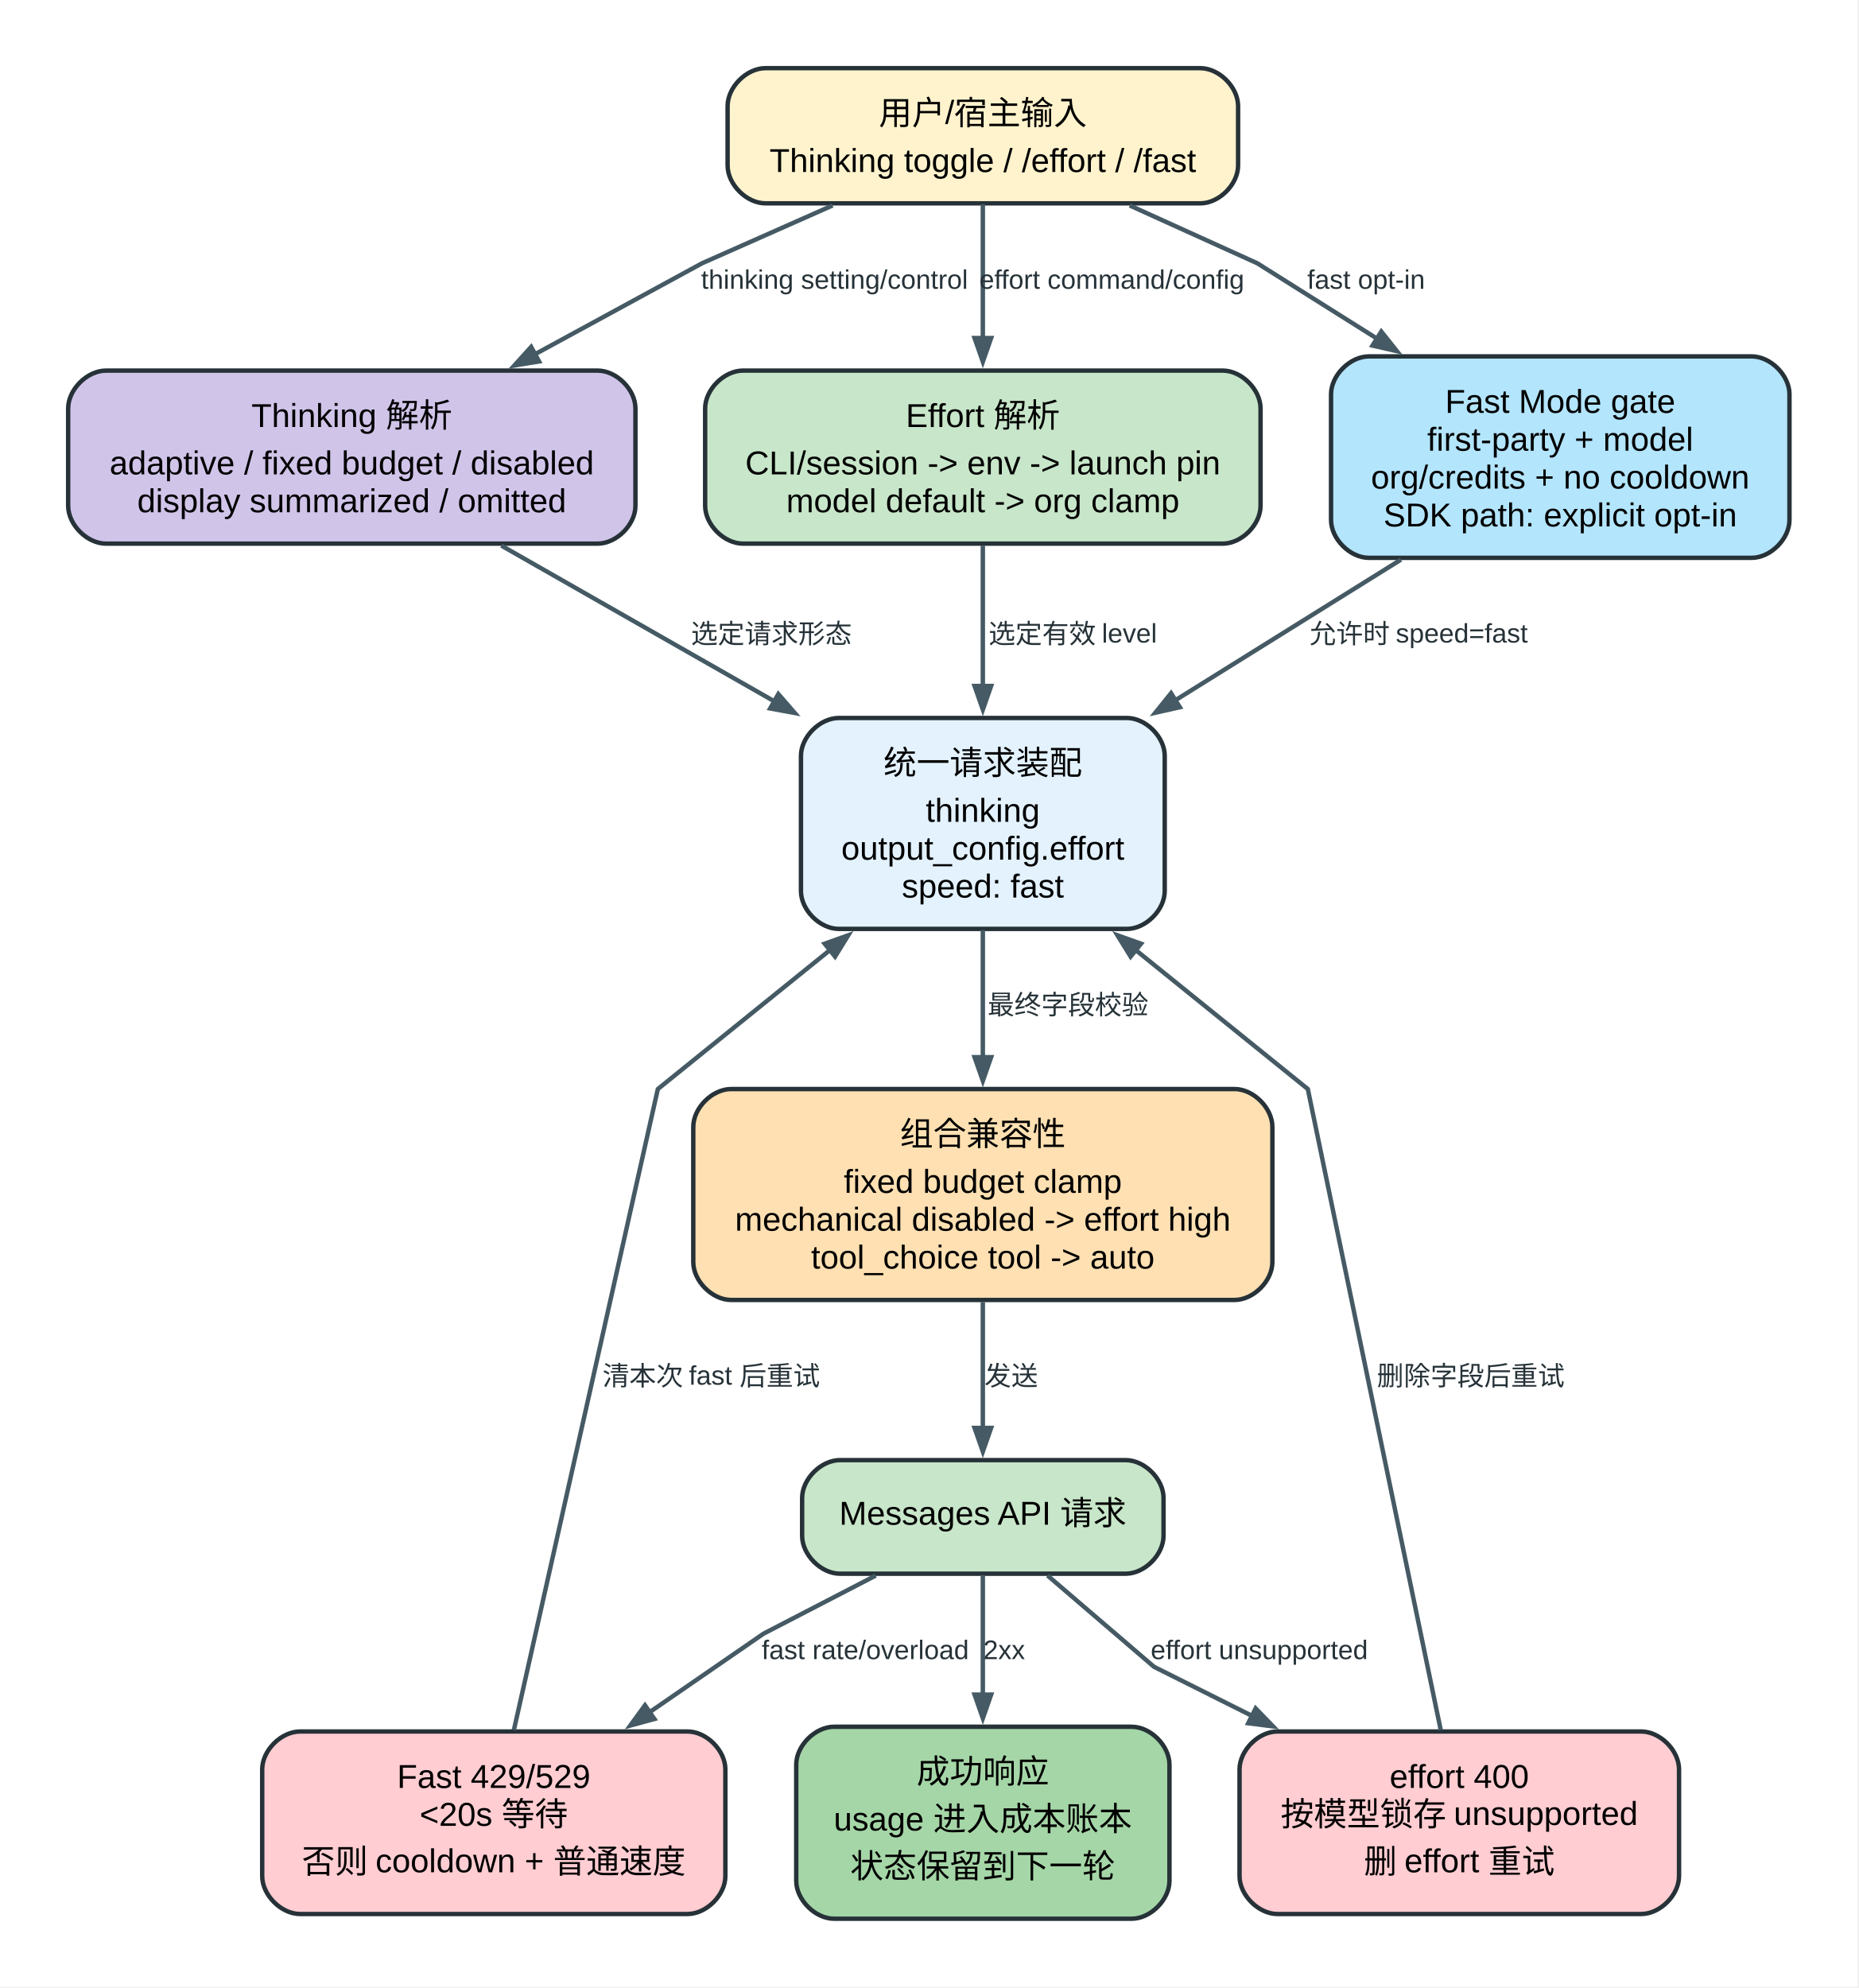
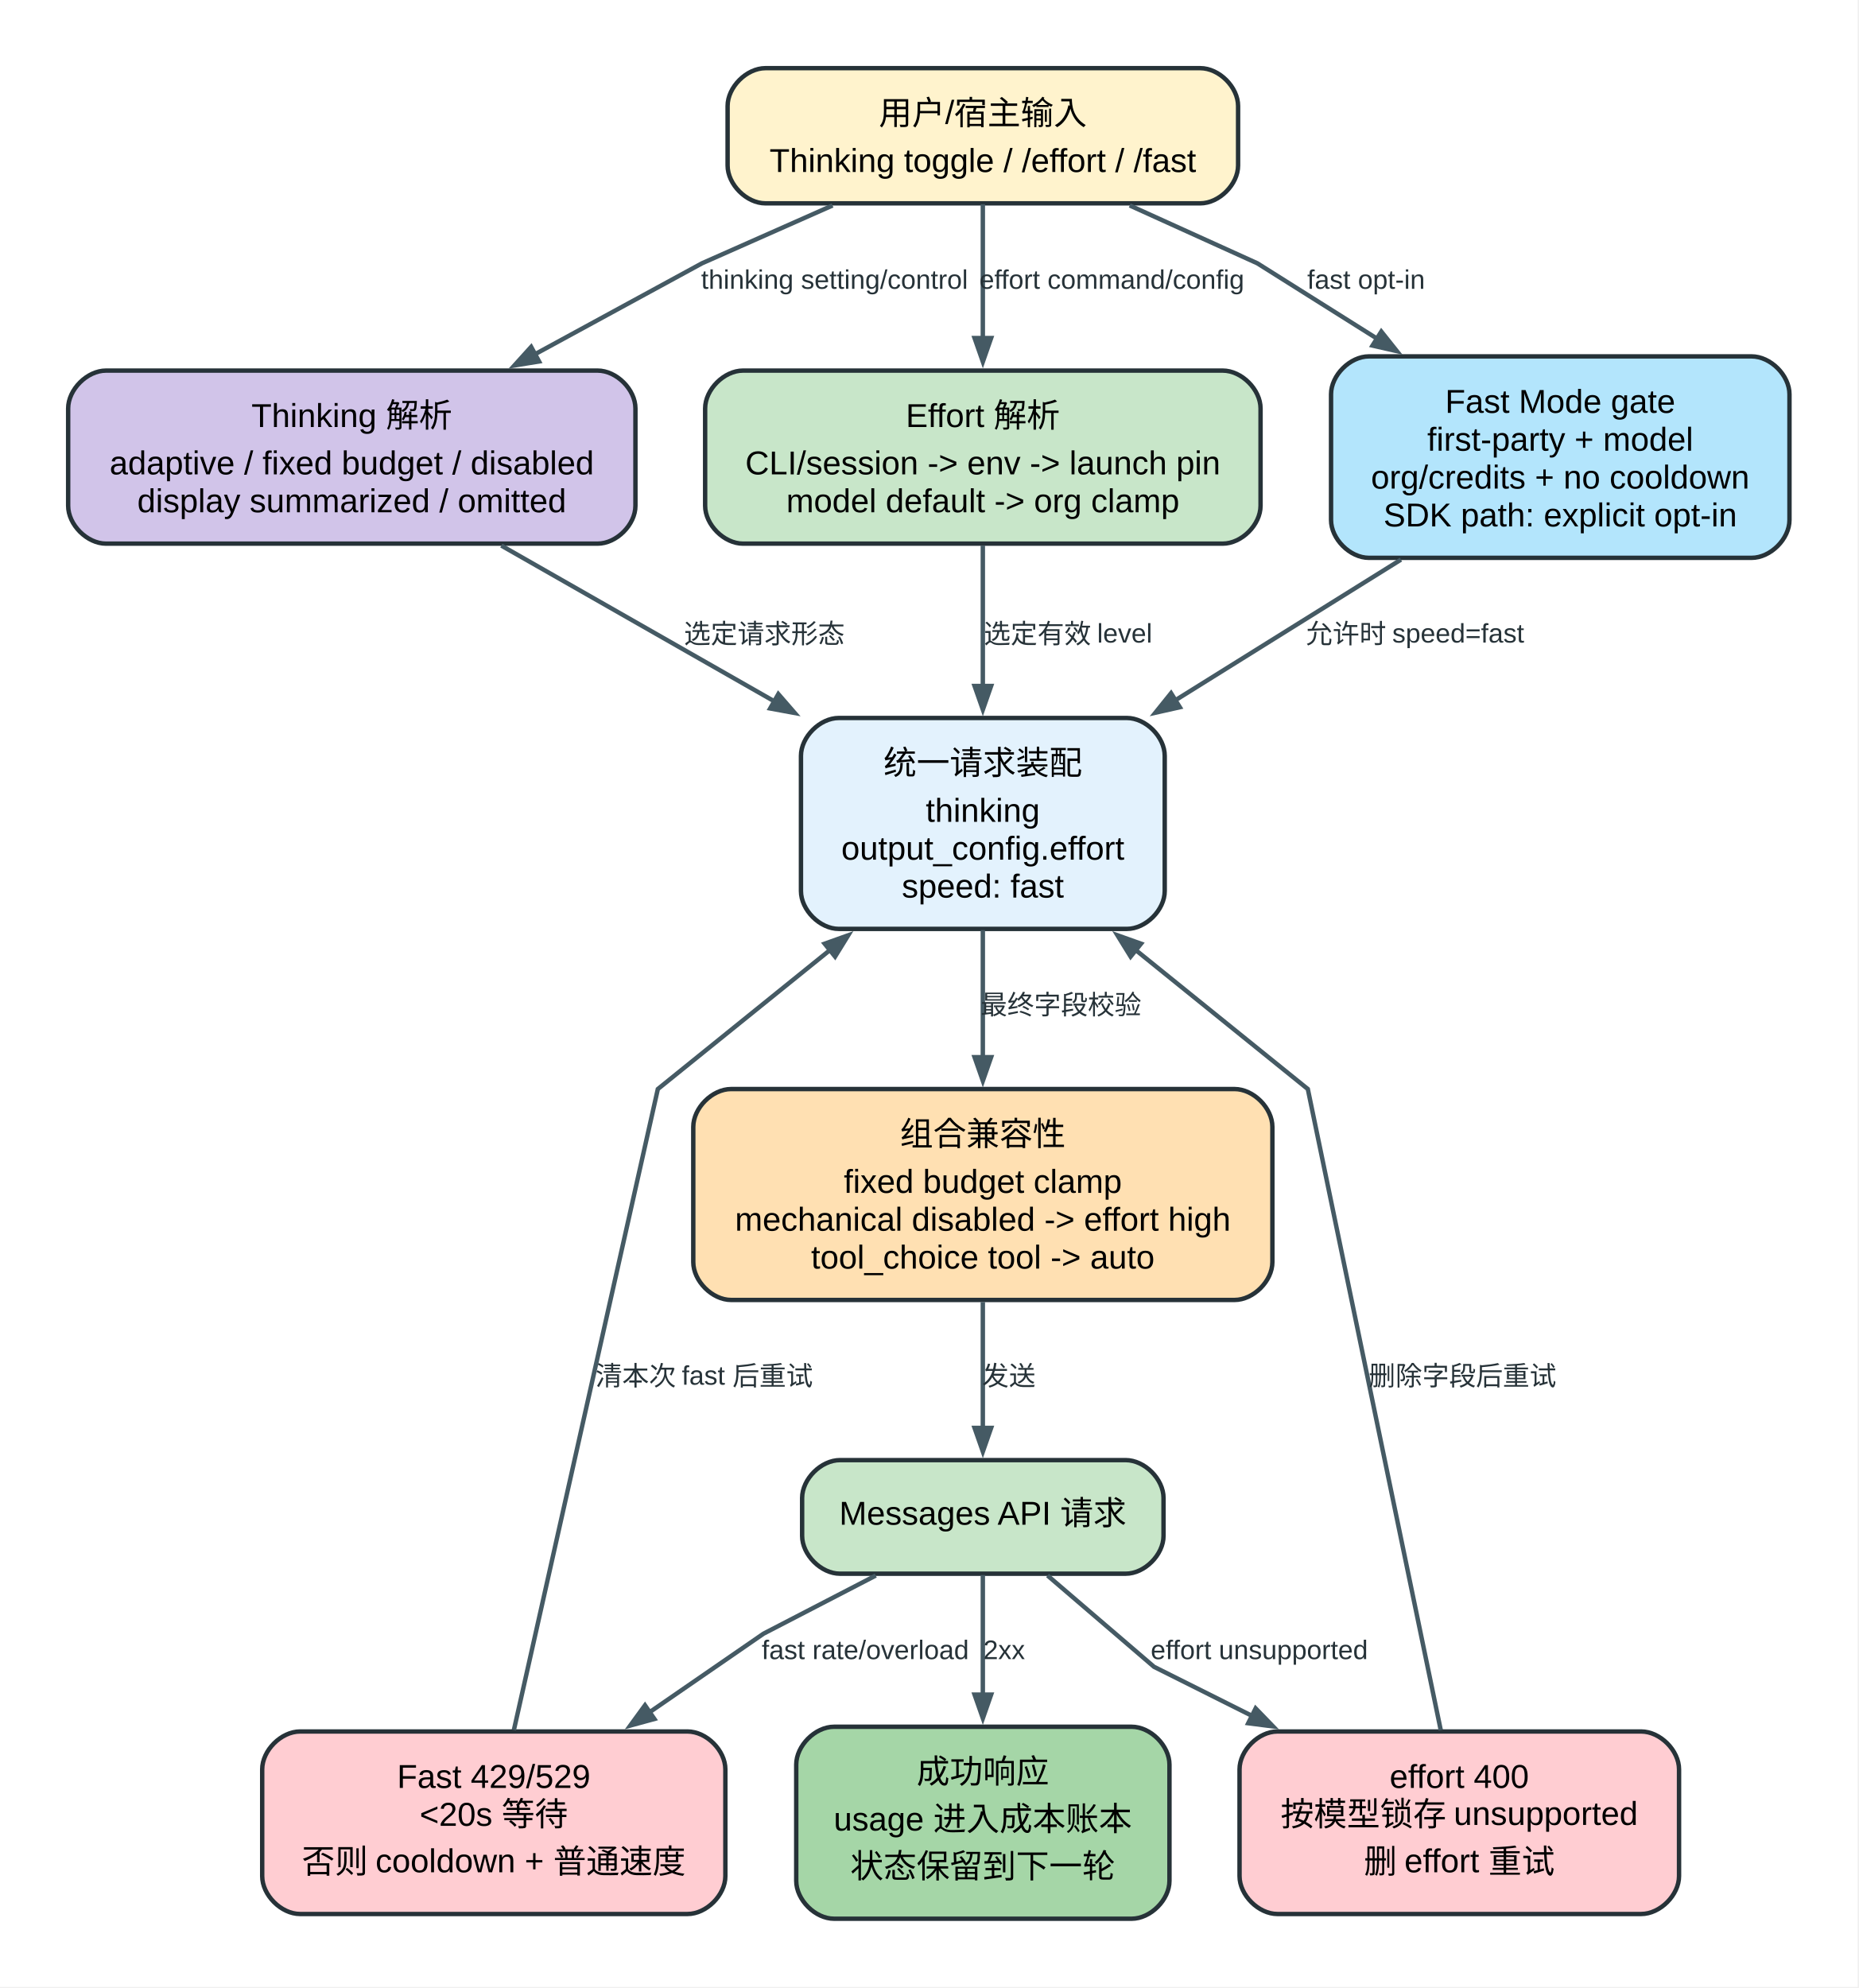
<svg xmlns="http://www.w3.org/2000/svg" width="589pt" height="630pt" viewBox="0.00 0.00 589.00 630.00">
  <g id="graph0" class="graph" transform="scale(1 1) rotate(0) translate(21.6 608.05)">
    <polygon fill="#ffffff" stroke="none" points="-21.6,21.6 -21.6,-608.05 567.14,-608.05 567.14,21.6 -21.6,21.6" />
    <g id="node1" class="node">
      <path fill="#fff3cd" stroke="#263238" stroke-width="1.4" d="M358.79,-586.45C358.79,-586.45 221,-586.45 221,-586.45 215,-586.45 209,-580.45 209,-574.45 209,-574.45 209,-555.61 209,-555.61 209,-549.61 215,-543.61 221,-543.61 221,-543.61 358.79,-543.61 358.79,-543.61 364.79,-543.61 370.79,-549.61 370.79,-555.61 370.79,-555.61 370.79,-574.45 370.79,-574.45 370.79,-580.45 364.79,-586.45 358.79,-586.45" />
      <text xml:space="preserve" text-anchor="middle" x="289.89" y="-568.55" font-family="Arial, PingFang SC, Microsoft YaHei" font-size="10.50">用户/宿主输入</text>
      <text xml:space="preserve" text-anchor="middle" x="289.89" y="-553.55" font-family="Arial, PingFang SC, Microsoft YaHei" font-size="10.50">Thinking toggle / /effort / /fast</text>
    </g>
    <g id="node2" class="node">
      <path fill="#d1c4e9" stroke="#263238" stroke-width="1.4" d="M167.79,-490.61C167.79,-490.61 12,-490.61 12,-490.61 6,-490.61 0,-484.61 0,-478.61 0,-478.61 0,-447.77 0,-447.77 0,-441.77 6,-435.77 12,-435.77 12,-435.77 167.79,-435.77 167.79,-435.77 173.79,-435.77 179.79,-441.77 179.79,-447.77 179.79,-447.77 179.79,-478.61 179.79,-478.61 179.79,-484.61 173.79,-490.61 167.79,-490.61" />
      <text xml:space="preserve" text-anchor="middle" x="89.89" y="-472.72" font-family="Arial, PingFang SC, Microsoft YaHei" font-size="10.50">Thinking 解析</text>
      <text xml:space="preserve" text-anchor="middle" x="89.89" y="-457.72" font-family="Arial, PingFang SC, Microsoft YaHei" font-size="10.50">adaptive / fixed budget / disabled</text>
      <text xml:space="preserve" text-anchor="middle" x="89.89" y="-445.72" font-family="Arial, PingFang SC, Microsoft YaHei" font-size="10.50">display summarized / omitted</text>
    </g>
    <g id="edge1" class="edge">
      <path fill="none" stroke="#455a64" stroke-width="1.4" d="M242.27,-542.94C221.11,-533.56 200.89,-524.61 200.89,-524.61 200.89,-524.61 174.79,-510.4 147.89,-495.76" />
      <polygon fill="#455a64" stroke="#455a64" stroke-width="1.4" points="149.25,-493.51 141.41,-492.23 146.74,-498.12 149.25,-493.51" />
      <text xml:space="preserve" text-anchor="middle" x="242.89" y="-516.53" font-family="Arial, PingFang SC, Microsoft YaHei" font-size="8.50" fill="#263238">thinking setting/control</text>
    </g>
    <g id="node3" class="node">
      <path fill="#c8e6c9" stroke="#263238" stroke-width="1.4" d="M365.91,-490.61C365.91,-490.61 213.88,-490.61 213.88,-490.61 207.88,-490.61 201.88,-484.61 201.88,-478.61 201.88,-478.61 201.88,-447.77 201.88,-447.77 201.88,-441.77 207.88,-435.77 213.88,-435.77 213.88,-435.77 365.91,-435.77 365.91,-435.77 371.91,-435.77 377.91,-441.77 377.91,-447.77 377.91,-447.77 377.91,-478.61 377.91,-478.61 377.91,-484.61 371.91,-490.61 365.91,-490.61" />
      <text xml:space="preserve" text-anchor="middle" x="289.89" y="-472.72" font-family="Arial, PingFang SC, Microsoft YaHei" font-size="10.50">Effort 解析</text>
      <text xml:space="preserve" text-anchor="middle" x="289.89" y="-457.72" font-family="Arial, PingFang SC, Microsoft YaHei" font-size="10.50">CLI/session -&gt; env -&gt; launch pin</text>
      <text xml:space="preserve" text-anchor="middle" x="289.89" y="-445.72" font-family="Arial, PingFang SC, Microsoft YaHei" font-size="10.50">model default -&gt; org clamp</text>
    </g>
    <g id="edge2" class="edge">
      <path fill="none" stroke="#455a64" stroke-width="1.4" d="M289.89,-543.34C289.89,-531.09 289.89,-515.21 289.89,-500.9" />
      <polygon fill="#455a64" stroke="#455a64" stroke-width="1.4" points="292.52,-500.92 289.9,-493.42 287.27,-500.92 292.52,-500.92" />
      <text xml:space="preserve" text-anchor="middle" x="330.77" y="-516.53" font-family="Arial, PingFang SC, Microsoft YaHei" font-size="8.50" fill="#263238">effort command/config</text>
    </g>
    <g id="node4" class="node">
      <path fill="#b3e5fc" stroke="#263238" stroke-width="1.4" d="M533.54,-495.11C533.54,-495.11 412.25,-495.11 412.25,-495.11 406.25,-495.11 400.25,-489.11 400.25,-483.11 400.25,-483.11 400.25,-443.27 400.25,-443.27 400.25,-437.27 406.25,-431.27 412.25,-431.27 412.25,-431.27 533.54,-431.27 533.54,-431.27 539.54,-431.27 545.54,-437.27 545.54,-443.27 545.54,-443.27 545.54,-483.11 545.54,-483.11 545.54,-489.11 539.54,-495.11 533.54,-495.11" />
      <text xml:space="preserve" text-anchor="middle" x="472.89" y="-477.22" font-family="Arial, PingFang SC, Microsoft YaHei" font-size="10.50">Fast Mode gate</text>
      <text xml:space="preserve" text-anchor="middle" x="472.89" y="-465.22" font-family="Arial, PingFang SC, Microsoft YaHei" font-size="10.50">first-party + model</text>
      <text xml:space="preserve" text-anchor="middle" x="472.89" y="-453.22" font-family="Arial, PingFang SC, Microsoft YaHei" font-size="10.50">org/credits + no cooldown</text>
      <text xml:space="preserve" text-anchor="middle" x="472.89" y="-441.22" font-family="Arial, PingFang SC, Microsoft YaHei" font-size="10.50">SDK path: explicit opt-in</text>
    </g>
    <g id="edge3" class="edge">
      <path fill="none" stroke="#455a64" stroke-width="1.4" d="M336.45,-542.94C357.14,-533.56 376.89,-524.61 376.89,-524.61 376.89,-524.61 394.59,-513.47 414.79,-500.76" />
      <polygon fill="#455a64" stroke="#455a64" stroke-width="1.4" points="416.18,-502.98 421.13,-496.77 413.39,-498.54 416.18,-502.98" />
      <text xml:space="preserve" text-anchor="middle" x="411.36" y="-516.53" font-family="Arial, PingFang SC, Microsoft YaHei" font-size="8.50" fill="#263238">fast opt-in</text>
    </g>
    <g id="node5" class="node">
      <path fill="#e3f2fd" stroke="#263238" stroke-width="1.4" d="M335.54,-380.52C335.54,-380.52 244.25,-380.52 244.25,-380.52 238.25,-380.52 232.25,-374.52 232.25,-368.52 232.25,-368.52 232.25,-325.68 232.25,-325.68 232.25,-319.68 238.25,-313.68 244.25,-313.68 244.25,-313.68 335.54,-313.68 335.54,-313.68 341.54,-313.68 347.54,-319.68 347.54,-325.68 347.54,-325.68 347.54,-368.52 347.54,-368.52 347.54,-374.52 341.54,-380.52 335.54,-380.52" />
      <text xml:space="preserve" text-anchor="middle" x="289.89" y="-362.62" font-family="Arial, PingFang SC, Microsoft YaHei" font-size="10.50">统一请求装配</text>
      <text xml:space="preserve" text-anchor="middle" x="289.89" y="-347.62" font-family="Arial, PingFang SC, Microsoft YaHei" font-size="10.50">thinking</text>
      <text xml:space="preserve" text-anchor="middle" x="289.89" y="-335.62" font-family="Arial, PingFang SC, Microsoft YaHei" font-size="10.50">output_config.effort</text>
      <text xml:space="preserve" text-anchor="middle" x="289.89" y="-323.62" font-family="Arial, PingFang SC, Microsoft YaHei" font-size="10.50">speed: fast</text>
    </g>
    <g id="edge4" class="edge">
      <path fill="none" stroke="#455a64" stroke-width="1.4" d="M137.29,-435.15C163.16,-420.4 195.58,-401.9 223.88,-385.76" />
      <polygon fill="#455a64" stroke="#455a64" stroke-width="1.4" points="225.08,-388.1 230.29,-382.1 222.48,-383.54 225.08,-388.1" />
-       <text xml:space="preserve" text-anchor="middle" x="222.89" y="-404.2" font-family="Arial, PingFang SC, Microsoft YaHei" font-size="8.50" fill="#263238">选定请求形态</text>
+       <text xml:space="preserve" text-anchor="middle" x="220.64" y="-404.2" font-family="Arial, PingFang SC, Microsoft YaHei" font-size="8.50" fill="#263238">选定请求形态</text>
    </g>
    <g id="edge5" class="edge">
      <path fill="none" stroke="#455a64" stroke-width="1.4" d="M289.89,-435.15C289.89,-421.85 289.89,-405.52 289.89,-390.6" />
      <polygon fill="#455a64" stroke="#455a64" stroke-width="1.4" points="292.52,-390.67 289.9,-383.17 287.27,-390.67 292.52,-390.67" />
-       <text xml:space="preserve" text-anchor="middle" x="318.39" y="-404.2" font-family="Arial, PingFang SC, Microsoft YaHei" font-size="8.50" fill="#263238">选定有效 level</text>
+       <text xml:space="preserve" text-anchor="middle" x="316.89" y="-404.2" font-family="Arial, PingFang SC, Microsoft YaHei" font-size="8.50" fill="#263238">选定有效 level</text>
    </g>
    <g id="edge6" class="edge">
      <path fill="none" stroke="#455a64" stroke-width="1.4" d="M422.41,-430.71C400.26,-416.91 374.07,-400.58 350.85,-386.1" />
      <polygon fill="#455a64" stroke="#455a64" stroke-width="1.4" points="352.33,-383.93 344.57,-382.19 349.55,-388.38 352.33,-383.93" />
-       <text xml:space="preserve" text-anchor="middle" x="427.98" y="-404.2" font-family="Arial, PingFang SC, Microsoft YaHei" font-size="8.50" fill="#263238">允许时 speed=fast</text>
+       <text xml:space="preserve" text-anchor="middle" x="426.85" y="-404.2" font-family="Arial, PingFang SC, Microsoft YaHei" font-size="8.50" fill="#263238">允许时 speed=fast</text>
    </g>
    <g id="node6" class="node">
      <path fill="#ffe0b2" stroke="#263238" stroke-width="1.4" d="M369.66,-262.93C369.66,-262.93 210.12,-262.93 210.12,-262.93 204.12,-262.93 198.12,-256.93 198.12,-250.93 198.12,-250.93 198.12,-208.09 198.12,-208.09 198.12,-202.09 204.12,-196.09 210.12,-196.09 210.12,-196.09 369.66,-196.09 369.66,-196.09 375.66,-196.09 381.66,-202.09 381.66,-208.09 381.66,-208.09 381.66,-250.93 381.66,-250.93 381.66,-256.93 375.66,-262.93 369.66,-262.93" />
      <text xml:space="preserve" text-anchor="middle" x="289.89" y="-245.03" font-family="Arial, PingFang SC, Microsoft YaHei" font-size="10.50">组合兼容性</text>
      <text xml:space="preserve" text-anchor="middle" x="289.89" y="-230.03" font-family="Arial, PingFang SC, Microsoft YaHei" font-size="10.50">fixed budget clamp</text>
      <text xml:space="preserve" text-anchor="middle" x="289.89" y="-218.03" font-family="Arial, PingFang SC, Microsoft YaHei" font-size="10.50">mechanical disabled -&gt; effort high</text>
      <text xml:space="preserve" text-anchor="middle" x="289.89" y="-206.03" font-family="Arial, PingFang SC, Microsoft YaHei" font-size="10.50">tool_choice tool -&gt; auto</text>
    </g>
    <g id="edge7" class="edge">
      <path fill="none" stroke="#455a64" stroke-width="1.4" d="M289.89,-313.29C289.89,-300.72 289.89,-286.2 289.89,-272.86" />
      <polygon fill="#455a64" stroke="#455a64" stroke-width="1.4" points="292.52,-273.03 289.9,-265.53 287.27,-273.03 292.52,-273.03" />
-       <text xml:space="preserve" text-anchor="middle" x="316.89" y="-286.61" font-family="Arial, PingFang SC, Microsoft YaHei" font-size="8.50" fill="#263238">最终字段校验</text>
+       <text xml:space="preserve" text-anchor="middle" x="314.64" y="-286.61" font-family="Arial, PingFang SC, Microsoft YaHei" font-size="8.50" fill="#263238">最终字段校验</text>
    </g>
    <g id="node7" class="node">
      <path fill="#c8e6c9" stroke="#263238" stroke-width="1.4" d="M335.16,-145.34C335.16,-145.34 244.62,-145.34 244.62,-145.34 238.62,-145.34 232.62,-139.34 232.62,-133.34 232.62,-133.34 232.62,-121.34 232.62,-121.34 232.62,-115.34 238.62,-109.34 244.62,-109.34 244.62,-109.34 335.16,-109.34 335.16,-109.34 341.16,-109.34 347.16,-115.34 347.16,-121.34 347.16,-121.34 347.16,-133.34 347.16,-133.34 347.16,-139.34 341.16,-145.34 335.16,-145.34" />
      <text xml:space="preserve" text-anchor="middle" x="289.89" y="-124.87" font-family="Arial, PingFang SC, Microsoft YaHei" font-size="10.50">Messages API 请求</text>
    </g>
    <g id="edge8" class="edge">
      <path fill="none" stroke="#455a64" stroke-width="1.4" d="M289.89,-195.43C289.89,-182.39 289.89,-167.61 289.89,-155.24" />
      <polygon fill="#455a64" stroke="#455a64" stroke-width="1.4" points="292.52,-155.54 289.9,-148.04 287.27,-155.54 292.52,-155.54" />
-       <text xml:space="preserve" text-anchor="middle" x="298.89" y="-169.02" font-family="Arial, PingFang SC, Microsoft YaHei" font-size="8.50" fill="#263238">发送</text>
+       <text xml:space="preserve" text-anchor="middle" x="298.14" y="-169.02" font-family="Arial, PingFang SC, Microsoft YaHei" font-size="8.50" fill="#263238">发送</text>
    </g>
    <g id="node8" class="node">
      <path fill="#ffcdd2" stroke="#263238" stroke-width="1.4" d="M498.54,-59.34C498.54,-59.34 383.25,-59.34 383.25,-59.34 377.25,-59.34 371.25,-53.34 371.25,-47.34 371.25,-47.34 371.25,-13.5 371.25,-13.5 371.25,-7.5 377.25,-1.5 383.25,-1.5 383.25,-1.5 498.54,-1.5 498.54,-1.5 504.54,-1.5 510.54,-7.5 510.54,-13.5 510.54,-13.5 510.54,-47.34 510.54,-47.34 510.54,-53.34 504.54,-59.34 498.54,-59.34" />
      <text xml:space="preserve" text-anchor="middle" x="440.89" y="-41.45" font-family="Arial, PingFang SC, Microsoft YaHei" font-size="10.50">effort 400</text>
      <text xml:space="preserve" text-anchor="middle" x="440.89" y="-29.45" font-family="Arial, PingFang SC, Microsoft YaHei" font-size="10.50">按模型锁存 unsupported</text>
      <text xml:space="preserve" text-anchor="middle" x="440.89" y="-14.45" font-family="Arial, PingFang SC, Microsoft YaHei" font-size="10.50">删 effort 重试</text>
    </g>
    <g id="edge10" class="edge">
      <path fill="none" stroke="#455a64" stroke-width="1.4" d="M310.4,-108.76C325.77,-95.59 344.14,-79.84 344.14,-79.84 344.14,-79.84 358.2,-72.81 375.59,-64.1" />
      <polygon fill="#455a64" stroke="#455a64" stroke-width="1.4" points="376.35,-66.66 381.88,-60.95 374,-61.96 376.35,-66.66" />
      <text xml:space="preserve" text-anchor="middle" x="377.52" y="-82.27" font-family="Arial, PingFang SC, Microsoft YaHei" font-size="8.50" fill="#263238">effort unsupported</text>
    </g>
    <g id="node9" class="node">
      <path fill="#ffcdd2" stroke="#263238" stroke-width="1.4" d="M196.29,-59.34C196.29,-59.34 73.5,-59.34 73.5,-59.34 67.5,-59.34 61.5,-53.34 61.5,-47.34 61.5,-47.34 61.5,-13.5 61.5,-13.5 61.5,-7.5 67.5,-1.5 73.5,-1.5 73.5,-1.5 196.29,-1.5 196.29,-1.5 202.29,-1.5 208.29,-7.5 208.29,-13.5 208.29,-13.5 208.29,-47.34 208.29,-47.34 208.29,-53.34 202.29,-59.34 196.29,-59.34" />
      <text xml:space="preserve" text-anchor="middle" x="134.89" y="-41.45" font-family="Arial, PingFang SC, Microsoft YaHei" font-size="10.50">Fast 429/529</text>
      <text xml:space="preserve" text-anchor="middle" x="134.89" y="-29.45" font-family="Arial, PingFang SC, Microsoft YaHei" font-size="10.50">&lt;20s 等待</text>
      <text xml:space="preserve" text-anchor="middle" x="134.89" y="-14.45" font-family="Arial, PingFang SC, Microsoft YaHei" font-size="10.50">否则 cooldown + 普通速度</text>
    </g>
    <g id="edge12" class="edge">
      <path fill="none" stroke="#455a64" stroke-width="1.4" d="M255.96,-108.76C238.32,-99.62 220.39,-90.34 220.39,-90.34 220.39,-90.34 203.23,-78.51 184.29,-65.46" />
      <polygon fill="#455a64" stroke="#455a64" stroke-width="1.4" points="185.8,-63.31 178.14,-61.22 182.82,-67.64 185.8,-63.31" />
      <text xml:space="preserve" text-anchor="middle" x="252.64" y="-82.27" font-family="Arial, PingFang SC, Microsoft YaHei" font-size="8.50" fill="#263238">fast rate/overload</text>
    </g>
    <g id="node10" class="node">
      <path fill="#a5d6a7" stroke="#263238" stroke-width="1.4" d="M337.04,-60.84C337.04,-60.84 242.75,-60.84 242.75,-60.84 236.75,-60.84 230.75,-54.84 230.75,-48.84 230.75,-48.84 230.75,-12 230.75,-12 230.75,-6 236.75,0 242.75,0 242.75,0 337.04,0 337.04,0 343.04,0 349.04,-6 349.04,-12 349.04,-12 349.04,-48.84 349.04,-48.84 349.04,-54.84 343.04,-60.84 337.04,-60.84" />
      <text xml:space="preserve" text-anchor="middle" x="289.89" y="-42.95" font-family="Arial, PingFang SC, Microsoft YaHei" font-size="10.50">成功响应</text>
      <text xml:space="preserve" text-anchor="middle" x="289.89" y="-27.95" font-family="Arial, PingFang SC, Microsoft YaHei" font-size="10.50">usage 进入成本账本</text>
      <text xml:space="preserve" text-anchor="middle" x="289.89" y="-12.95" font-family="Arial, PingFang SC, Microsoft YaHei" font-size="10.50">状态保留到下一轮</text>
    </g>
    <g id="edge9" class="edge">
      <path fill="none" stroke="#455a64" stroke-width="1.4" d="M289.89,-108.93C289.89,-98.25 289.89,-84.12 289.89,-70.85" />
      <polygon fill="#455a64" stroke="#455a64" stroke-width="1.4" points="292.52,-71.02 289.9,-63.52 287.27,-71.02 292.52,-71.02" />
      <text xml:space="preserve" text-anchor="middle" x="296.64" y="-82.27" font-family="Arial, PingFang SC, Microsoft YaHei" font-size="8.50" fill="#263238">2xx</text>
    </g>
    <g id="edge11" class="edge">
      <path fill="none" stroke="#455a64" stroke-width="1.4" d="M435.01,-59.81C422.19,-121.63 392.89,-262.93 392.89,-262.93 392.89,-262.93 365.1,-285.38 338.38,-306.95" />
      <polygon fill="#455a64" stroke="#455a64" stroke-width="1.4" points="336.73,-304.9 332.55,-311.66 340.03,-308.99 336.73,-304.9" />
-       <text xml:space="preserve" text-anchor="middle" x="444.53" y="-169.02" font-family="Arial, PingFang SC, Microsoft YaHei" font-size="8.50" fill="#263238">删除字段后重试</text>
+       <text xml:space="preserve" text-anchor="middle" x="441.91" y="-169.02" font-family="Arial, PingFang SC, Microsoft YaHei" font-size="8.50" fill="#263238">删除字段后重试</text>
    </g>
    <g id="edge13" class="edge">
      <path fill="none" stroke="#455a64" stroke-width="1.4" d="M141.27,-59.81C155.16,-121.63 186.89,-262.93 186.89,-262.93 186.89,-262.93 214.69,-285.38 241.41,-306.95" />
      <polygon fill="#455a64" stroke="#455a64" stroke-width="1.4" points="239.76,-308.99 247.24,-311.66 243.06,-304.9 239.76,-308.99" />
-       <text xml:space="preserve" text-anchor="middle" x="203.81" y="-169.02" font-family="Arial, PingFang SC, Microsoft YaHei" font-size="8.50" fill="#263238">清本次 fast 后重试</text>
+       <text xml:space="preserve" text-anchor="middle" x="201.56" y="-169.02" font-family="Arial, PingFang SC, Microsoft YaHei" font-size="8.50" fill="#263238">清本次 fast 后重试</text>
    </g>
  </g>
</svg>
